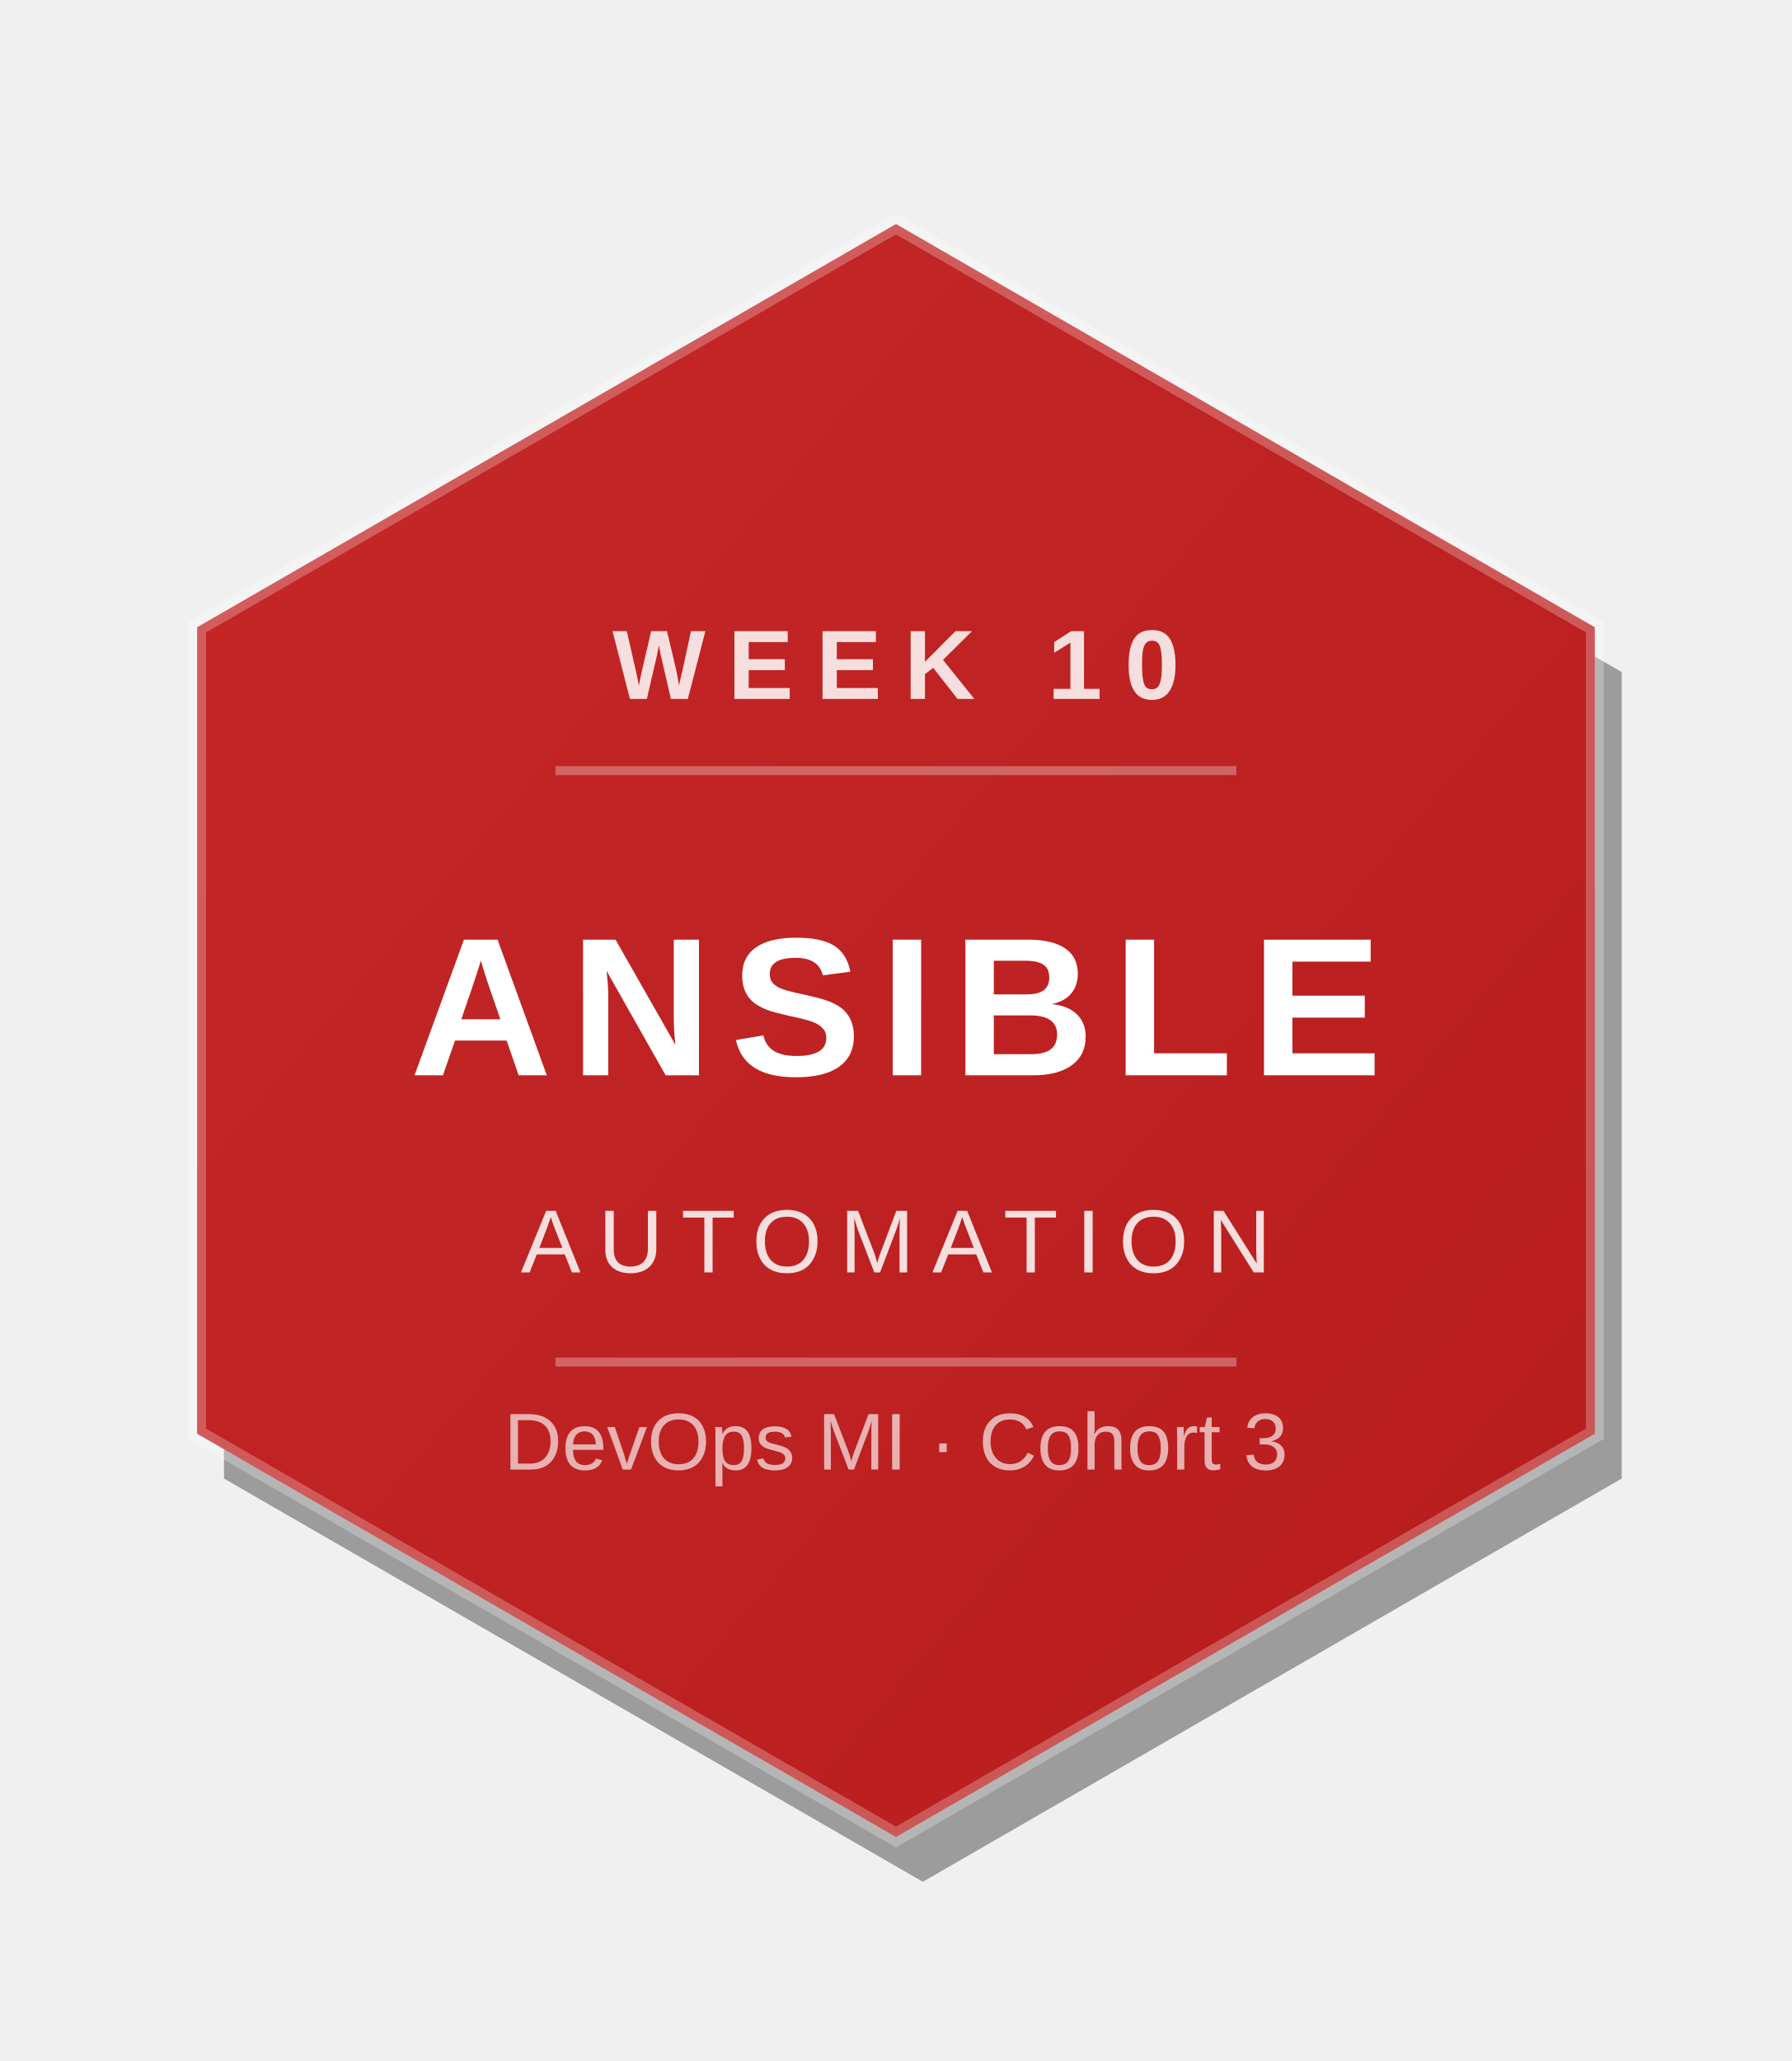
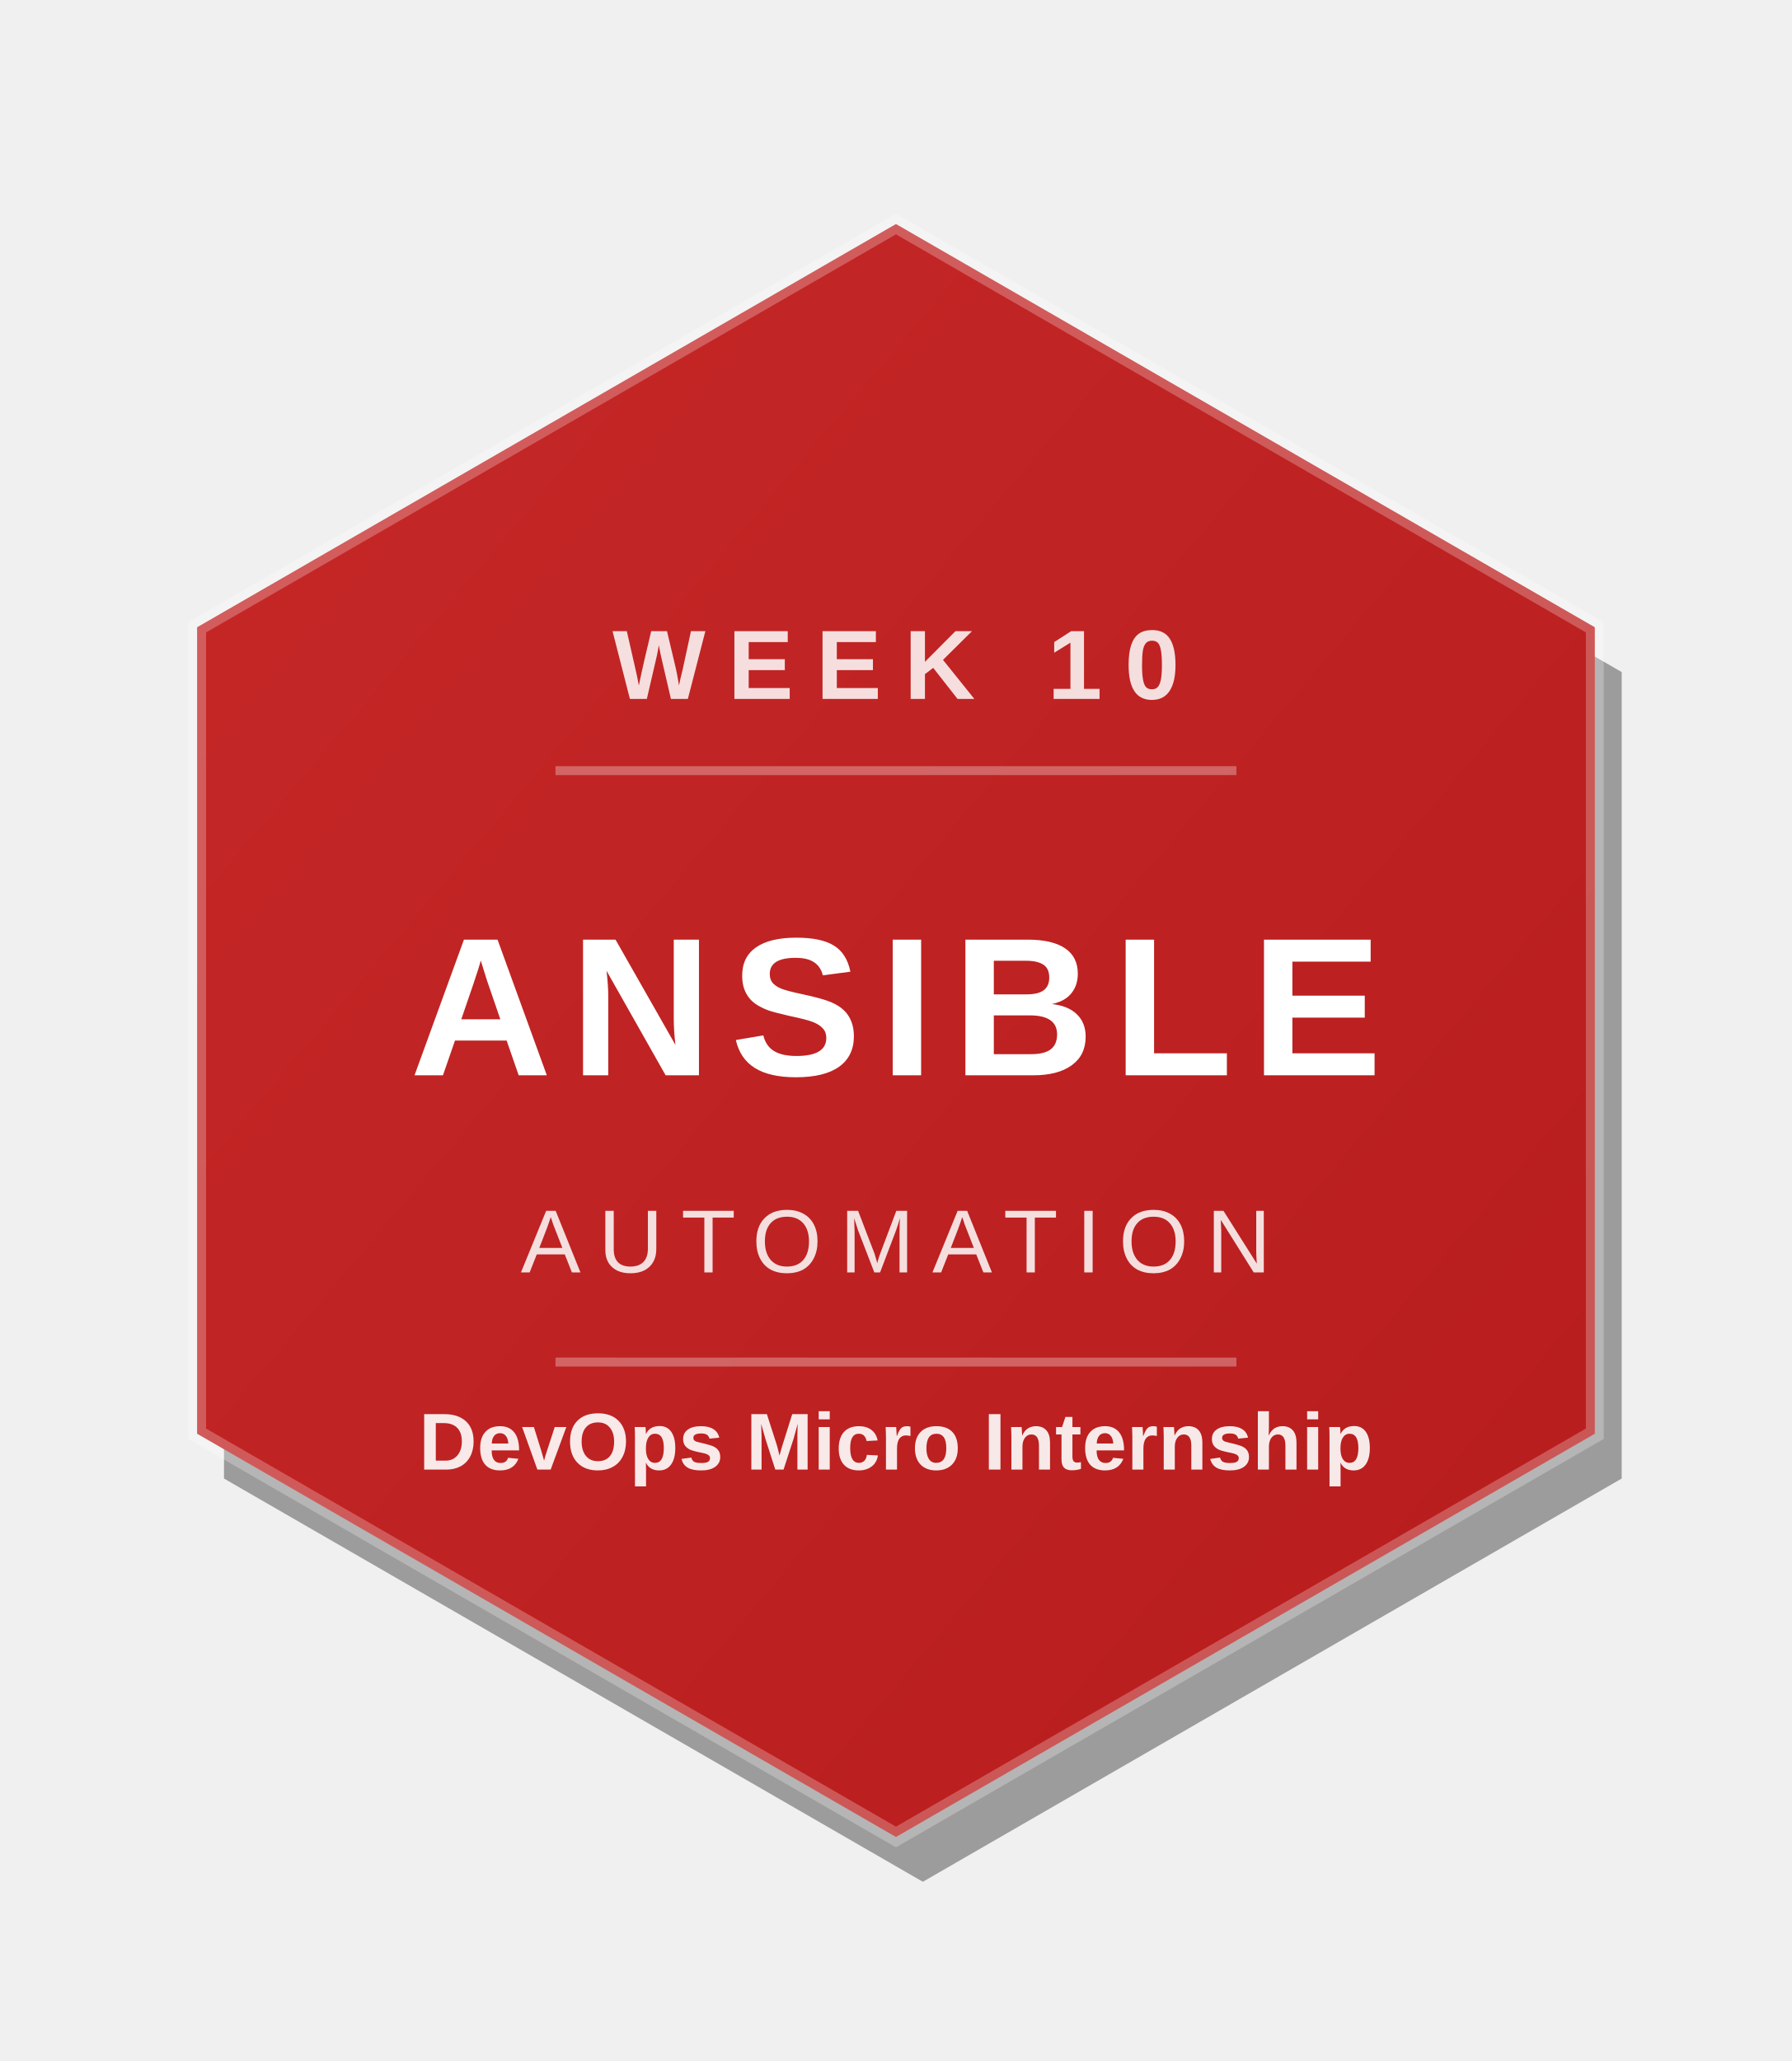
<svg xmlns="http://www.w3.org/2000/svg" viewBox="0 0 200 230" width="120" height="138">
  <defs>
    <linearGradient id="g" x1="0%" y1="0%" x2="100%" y2="100%">
      <stop offset="0%" stop-color="#C62828" />
      <stop offset="100%" stop-color="#B71C1C" />
    </linearGradient>
  </defs>
  <polygon points="103,30 181,75 181,165 103,210 25,165 25,75" fill="rgba(0,0,0,0.35)" />
  <polygon points="100,25 178,70 178,160 100,205 22,160 22,70" fill="url(#g)" />
  <polygon points="100,25 178,70 178,160 100,205 22,160 22,70" fill="none" stroke="rgba(255,255,255,0.25)" stroke-width="2" />
  <text x="100" y="78" text-anchor="middle" font-family="Arial,Helvetica,sans-serif" font-size="11" font-weight="bold" fill="rgba(255,255,255,0.85)" letter-spacing="2.5">WEEK 10</text>
  <line x1="62" y1="86" x2="138" y2="86" stroke="rgba(255,255,255,0.3)" stroke-width="1" />
  <text x="100" y="120" text-anchor="middle" font-family="Arial,Helvetica,sans-serif" font-size="22" font-weight="bold" fill="white" letter-spacing="2">ANSIBLE</text>
  <text x="100" y="142" text-anchor="middle" font-family="Arial,Helvetica,sans-serif" font-size="10" fill="rgba(255,255,255,0.85)" letter-spacing="2">AUTOMATION</text>
  <line x1="62" y1="152" x2="138" y2="152" stroke="rgba(255,255,255,0.3)" stroke-width="1" />
-   <text x="100" y="164" text-anchor="middle" font-family="Arial,Helvetica,sans-serif" font-size="9" fill="rgba(255,255,255,0.65)">DevOps MI · Cohort 3</text>
+   <text x="100" y="164" text-anchor="middle" font-family="Arial,Helvetica,sans-serif" font-size="9" font-weight="bold" fill="rgba(255,255,255,0.9)">DevOps Micro Internship</text>
</svg>
